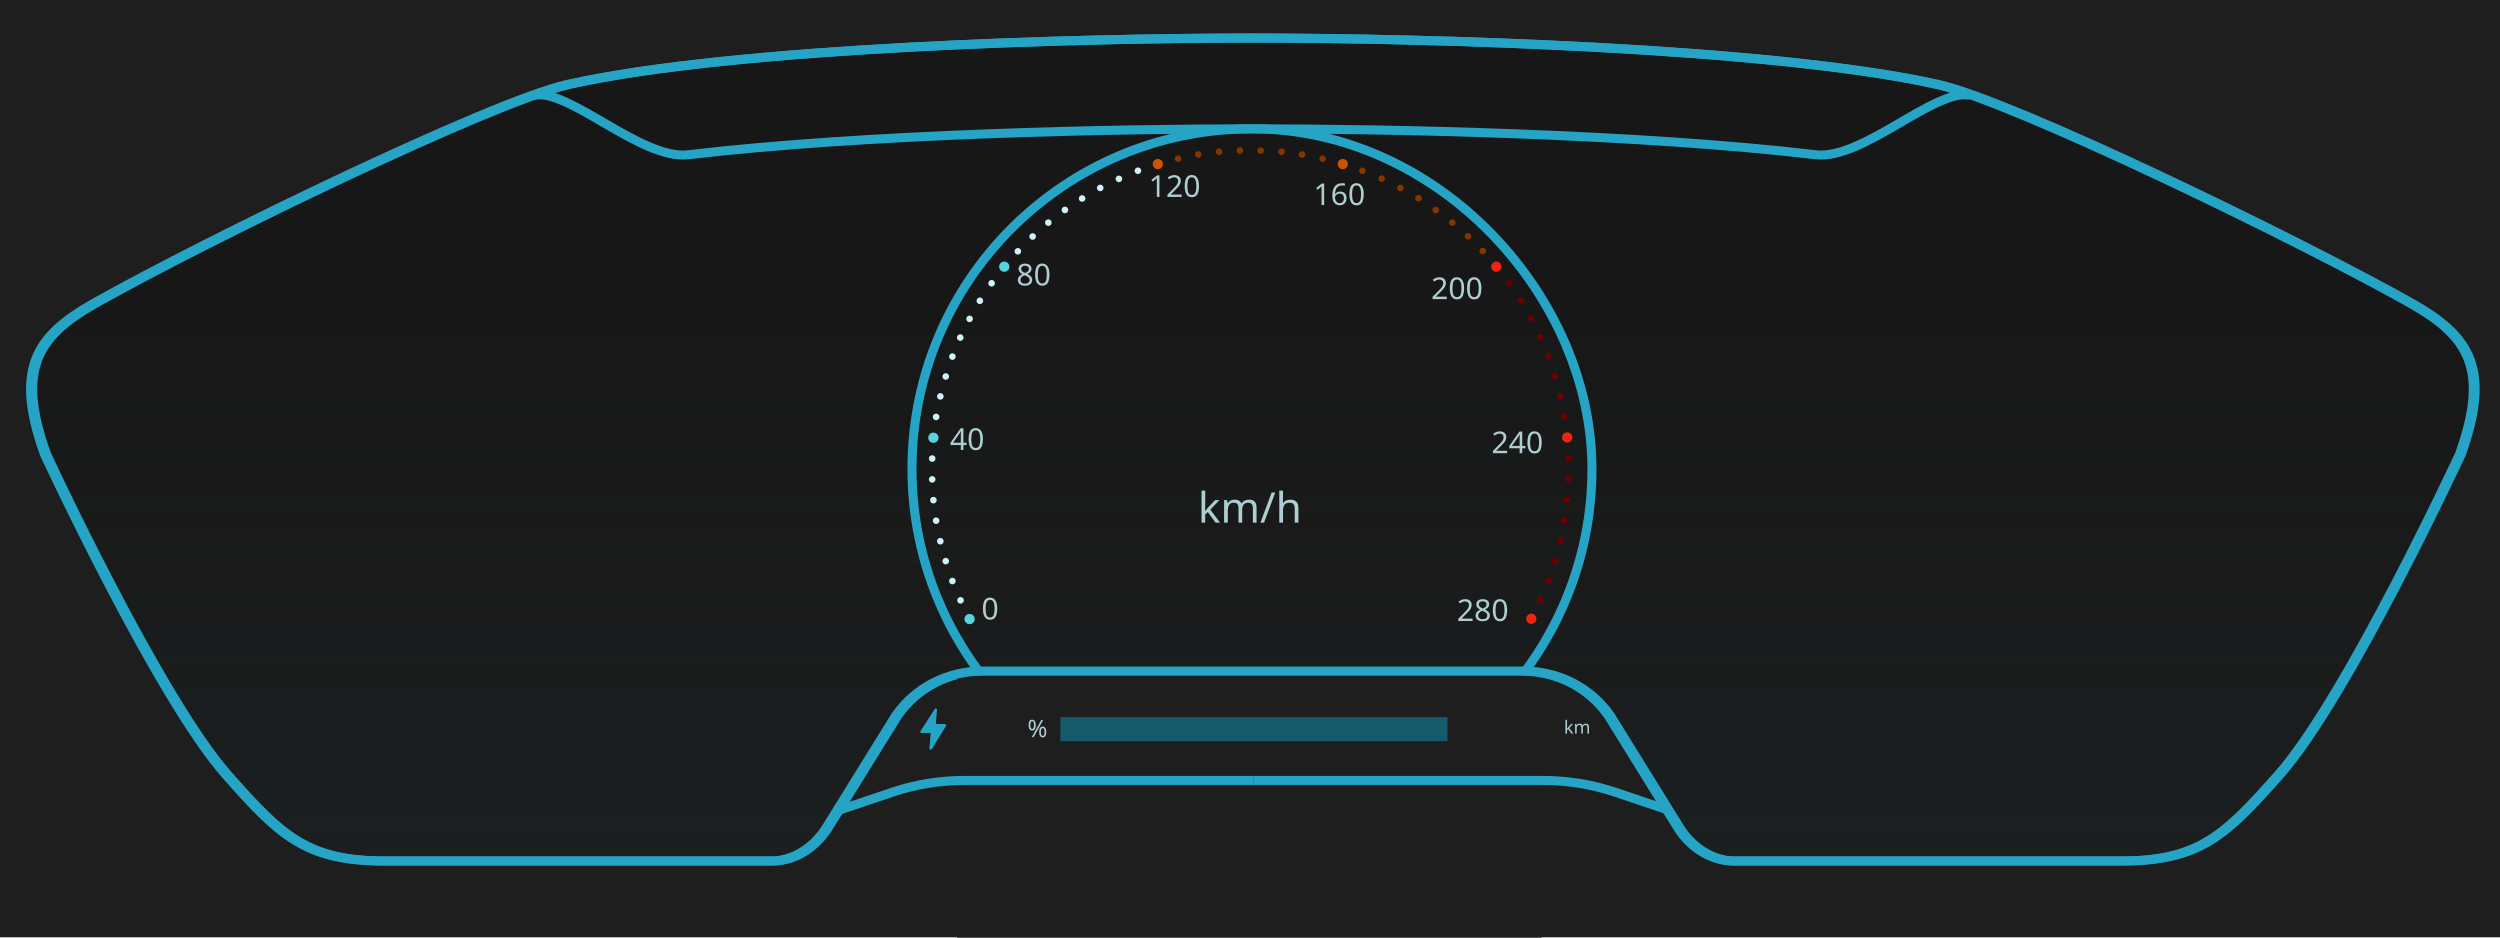
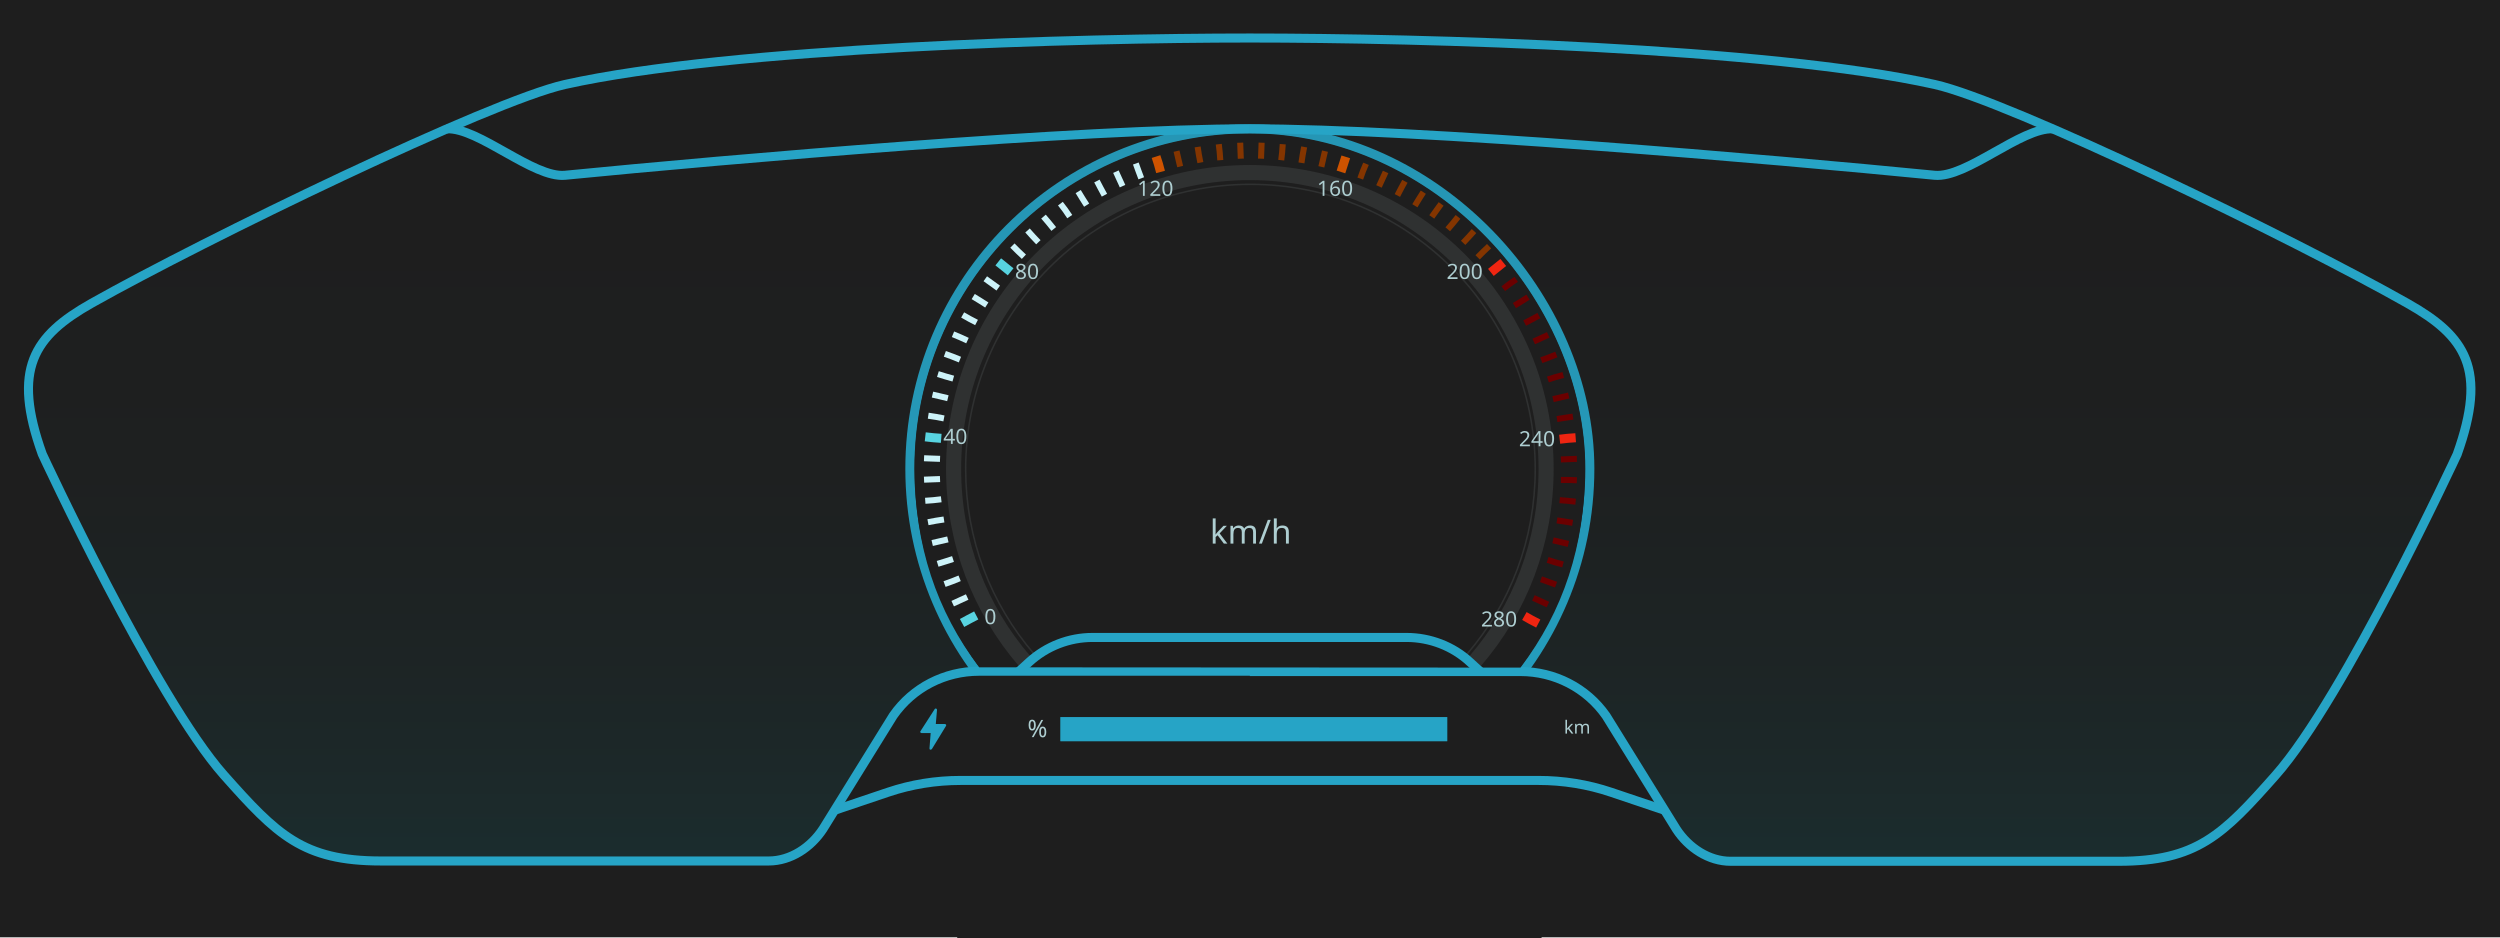
<svg xmlns="http://www.w3.org/2000/svg" version="1.1" x="0px" y="0px" viewBox="0 0 828.7 310.7" style="enable-background:new 0 0 828.7 310.7;" xml:space="preserve">
  <style type="text/css">
	.st0{fill:#1E1E1E;}
- 	.st1{fill:url(#SVGID_1_);stroke:#26A4C6;stroke-width:3;stroke-miterlimit:10;}
- 	.st2{fill:none;stroke:#26A4C6;stroke-width:3;stroke-miterlimit:10;}
- 	.st3{fill:none;stroke:#155B6B;stroke-width:8;stroke-miterlimit:10;}
- 	.st4{display:none;fill:none;stroke:#26A4C6;stroke-width:8;stroke-miterlimit:10;}
- 	.st5{fill:#26A4C6;}
- 	.st6{fill:none;}
- 	.st7{fill:#AECED1;}
- 	.st8{font-family:'Verdana';}
- 	.st9{font-size:8px;}
- 	.st10{font-size:6px;}
- 	.st11{font-family:'Verdana-Italic';}
- 	.st12{font-size:14px;}
- 	.st13{font-size:10px;}
- 	.st14{fill:#CDF3F9;}
- 	.st15{fill:#58D3E0;}
- 	.st16{fill:#CE5300;}
- 	.st17{fill:#843500;}
- 	.st18{fill:#EF2511;}
- 	.st19{fill:#6B0000;}
- 	.st20{display:none;}
- 	.st21{display:inline;fill:none;stroke:#AD6423;stroke-miterlimit:10;}
+ 	.st1{fill:none;stroke:#26A4C6;stroke-width:3;stroke-miterlimit:10;}
+ 	.st2{fill:url(#SVGID_1_);stroke:#26A4C6;stroke-width:3;stroke-miterlimit:10;}
+ 	.st3{opacity:0.26;fill:none;stroke:#616768;stroke-width:5;stroke-miterlimit:10;}
+ 	.st4{opacity:0.26;fill:none;stroke:#616768;stroke-width:0.5;stroke-miterlimit:10;}
+ 	.st5{fill:none;}
+ 	.st6{fill:#AECED1;}
+ 	.st7{font-family:'Verdana-Italic';}
+ 	.st8{font-size:11px;}
+ 	.st9{font-size:7px;}
+ 	.st10{display:none;}
+ 	.st11{display:inline;fill:#CDF3F9;}
+ 	.st12{display:inline;fill:#58D3E0;}
+ 	.st13{display:inline;fill:#CE5300;}
+ 	.st14{display:inline;fill:#843500;}
+ 	.st15{display:inline;fill:#EF2511;}
+ 	.st16{display:inline;fill:#6B0000;}
+ 	.st17{fill:none;stroke:#CDF3F9;stroke-width:2;stroke-miterlimit:10;}
+ 	.st18{fill:none;stroke:#58D3E0;stroke-width:3;stroke-miterlimit:10;}
+ 	.st19{fill:none;stroke:#CE5300;stroke-width:3;stroke-miterlimit:10;}
+ 	.st20{fill:none;stroke:#843500;stroke-width:2;stroke-miterlimit:10;}
+ 	.st21{fill:none;stroke:#EF2511;stroke-width:3;stroke-miterlimit:10;}
+ 	.st22{fill:none;stroke:#6B0000;stroke-width:2;stroke-miterlimit:10;}
+ 	.st23{fill:none;stroke:#155B6B;stroke-width:8;stroke-miterlimit:10;}
+ 	.st24{fill:none;stroke:#26A4C6;stroke-width:8;stroke-miterlimit:10;}
+ 	.st25{fill:#26A4C6;}
+ 	.st26{font-family:'Verdana';}
+ 	.st27{font-size:8px;}
+ 	.st28{font-size:6px;}
+ 	.st29{display:inline;fill:none;stroke:#26A4C6;stroke-miterlimit:10;}
+ 	.st30{display:inline;fill:none;stroke:#55E9F9;stroke-width:2;stroke-miterlimit:10;}
+ 	.st31{display:inline;}
+ 	.st32{fill:none;stroke:#55E9F9;stroke-width:2;stroke-miterlimit:10;}
+ 	.st33{fill:none;stroke:#26A4C6;stroke-miterlimit:10;}
+ 	.st34{display:inline;fill:none;stroke:#C10000;stroke-miterlimit:10;}
+ 	.st35{display:inline;fill:none;stroke:#AD6423;stroke-miterlimit:10;}
</style>
  <g id="Capa_10">
    <rect class="st0" width="828.7" height="310.7" />
  </g>
-   <g id="Capa_3">
-     <g id="Capa_2">
-       <linearGradient id="SVGID_1_" gradientUnits="userSpaceOnUse" x1="415.625" y1="12.567" x2="415.625" y2="285.418">
-         <stop offset="0.3" style="stop-color:#141414;stop-opacity:0.7" />
-         <stop offset="0.706" style="stop-color:#131516;stop-opacity:0.352" />
-         <stop offset="0.858" style="stop-color:#0D1A1D;stop-opacity:0.222" />
-         <stop offset="0.967" style="stop-color:#042329;stop-opacity:0.128" />
-         <stop offset="1" style="stop-color:#00272E;stop-opacity:0.1" />
-       </linearGradient>
-       <path class="st1" d="M415.6,12.6c56.5,0,171.7,3.1,227,15.4c25,5.6,119.2,51.3,156.9,72.5c19.3,10.9,26.5,21.8,16.4,50    c0,0-37.5,80.8-60.2,106.4c-17.5,19.7-26.1,28.5-52.1,28.5H575.1c-7.3,0-14-4.5-18-10.6l-23.3-37.6c-6.5-9.3-17.1-14.7-28.4-14.7    h-89.7c0,0-89.7,0-89.7,0c-11.3,0-21.9,5.4-28.4,14.7l-23.3,37.6c-4,6.1-10.7,10.6-18,10.6H127.7c-26,0-34.6-8.7-52.1-28.5    c-22.7-25.6-60.2-106.4-60.2-106.4c-10.1-28.2-2.9-39.1,16.4-50C69.4,79.3,163.7,33.6,188.7,28C243.9,15.6,359.1,12.6,415.6,12.6z    " />
-       <g id="Capa_6">
-         <path class="st2" d="M302.3,155.4c0-62.2,50.4-112.7,112.7-112.7s112.7,56.1,112.7,112.7c0,62.2-50.4,112.7-112.7,112.7     S302.3,217.6,302.3,155.4z" />
-       </g>
-       <g id="Capa_10_copia">
-         <rect x="317.3" y="223.4" class="st0" width="193.7" height="87.4" />
-       </g>
-     </g>
-     <path class="st2" d="M415,12.6c56.5,0,171.7,3.1,227,15.4c25,5.6,119.2,51.3,156.9,72.5c19.3,10.9,26.5,21.8,16.4,50   c0,0-37.5,80.8-60.2,106.4c-17.5,19.7-26.1,28.5-52.1,28.5H574.4c-7.3,0-14-4.5-18-10.6l-23.3-37.6c-6.5-9.3-17.1-14.7-28.4-14.7   H415c0,0-89.7,0-89.7,0c-11.3,0-21.9,5.4-28.4,14.7l-23.3,37.6c-4,6.1-10.7,10.6-18,10.6H127c-26,0-34.6-8.7-52.1-28.5   c-22.7-25.6-60.2-106.4-60.2-106.4c-10.1-28.2-2.9-39.1,16.4-50C68.8,79.3,163,33.6,188,28C243.3,15.6,358.4,12.6,415,12.6z" />
-     <line class="st3" x1="479.8" y1="241.7" x2="351.5" y2="241.7" />
-     <line class="st4" x1="479.7" y1="241.7" x2="351.5" y2="241.7" />
-     <line class="st4" x1="128.3" y1="0" x2="0" y2="0" />
-     <path class="st5" d="M313.6,240.2c-0.1-0.1-0.2-0.2-0.4-0.2h-3l0.4-4.7c0-0.2-0.1-0.4-0.3-0.4c-0.2-0.1-0.4,0-0.5,0.2l-4.7,7.3   c-0.1,0.1-0.1,0.3,0,0.4s0.2,0.2,0.4,0.2h3l-0.4,5.1c0,0.2,0.1,0.4,0.3,0.4c0,0,0.1,0,0.1,0c0.1,0,0.3-0.1,0.4-0.2l4.7-7.7   C313.6,240.5,313.7,240.3,313.6,240.2L313.6,240.2z" />
-     <rect x="336.4" y="238.3" class="st6" width="16.9" height="9.1" />
-     <text transform="matrix(1 0 0 1 340.5748 244.354)" class="st7 st8 st9">%</text>
-     <g id="Capa_12">
-       <path class="st2" d="M415.6,258.7h-95.8c-8.2,0-16.3,1.3-24,3.9l-17.8,6" />
-       <path class="st2" d="M415.6,258.7h95.8c8.2,0,16.3,1.3,24,3.9l17.8,6" />
-     </g>
-     <rect x="514.5" y="238.6" class="st6" width="16.7" height="9.1" />
-     <text transform="matrix(1 0 0 1 518.3977 243.1646)" class="st7 st8 st10">km</text>
-     <path class="st2" d="M177,31.6c11.4-2.5,35.6,21.5,51.1,19.7c59.5-7,142-8.6,186.9-8.6" />
-     <path class="st2" d="M653,31.6c-11.4-2.5-35.6,21.5-51.1,19.7c-59.5-7-142-8.6-186.9-8.6" />
-   </g>
-   <g id="Capa_11">
-     <rect x="391.9" y="162.6" class="st6" width="47.5" height="18.3" />
-     <text transform="matrix(1 0 0 1 397.0962 173.2545)" class="st7 st11 st12">km/h</text>
-     <rect x="323.8" y="197.7" class="st6" width="9.5" height="9.1" />
-     <text transform="matrix(1 0 0 1 325.3345 205.343)" class="st7 st11 st13">0</text>
-     <rect x="313.4" y="141.5" class="st6" width="15.7" height="9.1" />
-     <text transform="matrix(1 0 0 1 314.8707 149.147)" class="st7 st11 st13">40</text>
-     <rect x="329" y="87" class="st6" width="28.5" height="16.1" />
-     <text transform="matrix(1 0 0 1 336.9251 94.6158)" class="st7 st11 st13">80</text>
-     <rect x="376" y="57.7" class="st6" width="28.5" height="16.1" />
-     <text transform="matrix(1 0 0 1 380.7792 65.2698)" class="st7 st11 st13">120</text>
-     <rect x="430.6" y="60.4" class="st6" width="28.5" height="16.1" />
-     <text transform="matrix(1 0 0 1 435.3805 67.969)" class="st7 st11 st13">160</text>
-     <rect x="469.6" y="91.5" class="st6" width="28.5" height="16.1" />
-     <text transform="matrix(1 0 0 1 474.374 99.1464)" class="st7 st11 st13">200</text>
-     <rect x="489.7" y="142.6" class="st6" width="28.5" height="16.1" />
-     <text transform="matrix(1 0 0 1 494.3864 150.2233)" class="st7 st11 st13">240</text>
-     <rect x="478.2" y="198.2" class="st6" width="28.5" height="16.1" />
-     <text transform="matrix(1 0 0 1 482.9198 205.8414)" class="st7 st11 st13">280</text>
-   </g>
-   <g id="Capa_9">
-     <circle class="st14" cx="309.4" cy="165.8" r="1.1" />
-     <circle class="st14" cx="309" cy="158.9" r="1.1" />
-     <circle class="st14" cx="309" cy="152" r="1.1" />
-     <circle class="st15" cx="309.4" cy="145.1" r="1.7" />
-     <circle class="st14" cx="310.3" cy="138.2" r="1.1" />
-     <circle class="st14" cx="311.7" cy="131.4" r="1.1" />
-     <circle class="st14" cx="313.5" cy="124.8" r="1.1" />
-     <circle class="st14" cx="315.7" cy="118.2" r="1.1" />
-     <circle class="st14" cx="318.3" cy="111.9" r="1.1" />
-     <circle class="st14" cx="321.4" cy="105.7" r="1.1" />
-     <circle class="st14" cx="324.8" cy="99.7" r="1.1" />
-     <circle class="st14" cx="328.7" cy="93.9" r="1.1" />
-     <circle class="st15" cx="332.9" cy="88.4" r="1.7" />
-     <circle class="st14" cx="337.4" cy="83.3" r="1.1" />
-     <circle class="st14" cx="342.3" cy="78.4" r="1.1" />
-     <circle class="st14" cx="347.5" cy="73.8" r="1.1" />
-     <circle class="st14" cx="353" cy="69.6" r="1.1" />
-     <circle class="st14" cx="358.7" cy="65.8" r="1.1" />
-     <circle class="st14" cx="364.7" cy="62.3" r="1.1" />
-     <circle class="st14" cx="370.9" cy="59.3" r="1.1" />
-     <circle class="st14" cx="377.2" cy="56.6" r="1.1" />
-     <circle class="st16" cx="383.8" cy="54.4" r="1.7" />
-     <circle class="st17" cx="390.5" cy="52.6" r="1.1" />
-     <circle class="st17" cx="397.2" cy="51.2" r="1.1" />
-     <circle class="st17" cx="404.1" cy="50.3" r="1.1" />
-     <circle class="st17" cx="411" cy="49.9" r="1.1" />
-     <circle class="st17" cx="417.9" cy="49.9" r="1.1" />
-     <circle class="st17" cx="424.8" cy="50.3" r="1.1" />
-     <circle class="st17" cx="431.6" cy="51.2" r="1.1" />
-     <circle class="st17" cx="438.4" cy="52.6" r="1.1" />
-     <circle class="st16" cx="445.1" cy="54.4" r="1.7" />
-     <circle class="st17" cx="451.6" cy="56.6" r="1.1" />
-     <circle class="st17" cx="458" cy="59.2" r="1.1" />
-     <circle class="st17" cx="464.2" cy="62.3" r="1.1" />
-     <circle class="st17" cx="470.2" cy="65.7" r="1.1" />
-     <circle class="st17" cx="475.9" cy="69.6" r="1.1" />
-     <circle class="st17" cx="481.4" cy="73.8" r="1.1" />
-     <circle class="st17" cx="486.6" cy="78.3" r="1.1" />
-     <circle class="st17" cx="491.5" cy="83.2" r="1.1" />
-     <circle class="st18" cx="496" cy="88.4" r="1.7" />
-     <circle class="st19" cx="500.2" cy="93.9" r="1.1" />
-     <circle class="st19" cx="504.1" cy="99.6" r="1.1" />
-     <circle class="st19" cx="507.5" cy="105.6" r="1.1" />
-     <circle class="st19" cx="510.6" cy="111.8" r="1.1" />
-     <circle class="st19" cx="513.2" cy="118.1" r="1.1" />
-     <circle class="st19" cx="515.4" cy="124.7" r="1.1" />
-     <circle class="st19" cx="517.2" cy="131.4" r="1.1" />
-     <circle class="st19" cx="518.6" cy="138.1" r="1.1" />
-     <circle class="st18" cx="519.5" cy="145" r="1.7" />
-     <circle class="st19" cx="519.9" cy="151.9" r="1.1" />
-     <circle class="st19" cx="519.9" cy="158.8" r="1.1" />
-     <circle class="st19" cx="519.5" cy="165.7" r="1.1" />
-     <circle class="st19" cx="518.6" cy="172.5" r="1.1" />
-     <circle class="st19" cx="517.3" cy="179.3" r="1.1" />
-     <circle class="st19" cx="515.5" cy="186" r="1.1" />
-     <circle class="st19" cx="513.3" cy="192.5" r="1.1" />
-     <circle class="st19" cx="510.6" cy="198.9" r="1.1" />
-     <circle class="st18" cx="507.6" cy="205.1" r="1.7" />
-     <circle class="st15" cx="321.4" cy="205.2" r="1.7" />
-     <circle class="st14" cx="318.4" cy="199" r="1.1" />
-     <circle class="st14" cx="315.7" cy="192.6" r="1.1" />
-     <circle class="st14" cx="313.5" cy="186" r="1.1" />
-     <circle class="st14" cx="311.7" cy="179.4" r="1.1" />
-     <circle class="st14" cx="310.3" cy="172.6" r="1.1" />
-   </g>
-   <g id="Capa_5" class="st20">
-     <line class="st21" x1="414.3" y1="0" x2="414.3" y2="310.7" />
-     <line class="st21" x1="414.3" y1="155.4" x2="828.7" y2="155.4" />
-     <line class="st21" x1="414.3" y1="155.4" x2="797.1" y2="313.9" />
-     <line class="st21" x1="414.3" y1="155.4" x2="707.3" y2="448.3" />
-     <line class="st21" x1="414.3" y1="155.4" x2="121.4" y2="448.3" />
-     <line class="st21" x1="414.3" y1="155.4" x2="0" y2="155.4" />
-     <line class="st21" x1="414.3" y1="155.4" x2="31.5" y2="313.9" />
+   <g id="Capa_21">
+     <g id="Capa_3">
+       <g id="Capa_2">
+         <g id="Capa_6_copia">
+           <path class="st1" d="M301.6,155.4c0-62.2,50.4-112.7,112.7-112.7S527,98.8,527,155.4c0,62.2-50.4,112.7-112.7,112.7      S301.6,217.6,301.6,155.4z" />
+         </g>
+         <g id="Capa_10_copia">
+           <rect x="317.3" y="223.4" class="st0" width="193.7" height="87.6" />
+         </g>
+       </g>
+       <g id="Capa_7">
+         <linearGradient id="SVGID_1_" gradientUnits="userSpaceOnUse" x1="414.325" y1="12.567" x2="414.325" y2="285.418">
+           <stop offset="0" style="stop-color:#1F1F1F;stop-opacity:0.1" />
+           <stop offset="0.263" style="stop-color:#1F2122;stop-opacity:0.1" />
+           <stop offset="0.421" style="stop-color:#1D292A;stop-opacity:0.1" />
+           <stop offset="0.552" style="stop-color:#1A3638;stop-opacity:0.1" />
+           <stop offset="0.667" style="stop-color:#16494D;stop-opacity:0.1" />
+           <stop offset="0.772" style="stop-color:#116167;stop-opacity:0.1" />
+           <stop offset="0.871" style="stop-color:#0B7F87;stop-opacity:0.1" />
+           <stop offset="0.962" style="stop-color:#04A1AD;stop-opacity:0.1" />
+           <stop offset="1" style="stop-color:#00B2BF;stop-opacity:0.1" />
+         </linearGradient>
+         <path class="st2" d="M414.3,222.6H504c11.3,0,21.9,5.4,28.4,14.7l23.3,37.6c4,6.1,10.7,10.6,18,10.6h128.5     c26,0,34.6-8.7,52.1-28.5c22.7-25.6,60.2-106.4,60.2-106.4c10.1-28.2,2.9-39.1-16.4-50C760.5,79.3,666.3,33.6,641.3,28     c-55.3-12.3-170.4-15.4-227-15.4s-171.7,3.1-227,15.4c-25,5.6-119.2,51.3-156.9,72.5c-19.3,10.9-26.5,21.8-16.4,50     c0,0,37.5,80.8,60.2,106.4c17.5,19.7,26.1,28.5,52.1,28.5h128.5c7.3,0,14-4.5,18-10.6l23.3-37.6c6.5-9.3,17.1-14.7,28.4-14.7     H414.3" />
+         <g id="Capa_6">
+           <path class="st0" d="M324.6,221.2c-14.2-18.7-21.4-40.5-21.4-65.7c0-61.4,49.8-111.1,111.1-111.1s111.1,55.3,111.1,111.1      c0,25.3-7.2,47.1-21.4,65.8" />
+         </g>
+         <g id="Capa_19">
+           <path class="st3" d="M339.6,219.1c-14.8-17.2-23.5-39.3-23.5-63.7c0-54.2,44-98.2,98.2-98.2s98.2,44,98.2,98.2      c0,24.4-8.7,46.6-23.5,63.7" />
+           <path class="st4" d="M342.7,216.7c-14.2-16.5-22.6-37.8-22.6-61.2c0-52.1,42.3-94.4,94.4-94.4s94.4,42.3,94.4,94.4      c0,23.5-8.4,44.8-22.6,61.3" />
+         </g>
+         <path class="st1" d="M414.3,42.7c-56.5,0-172.1,10-227,15.4c-10.5,1-28.7-15.9-39.2-15.4" />
+         <path class="st1" d="M414.3,42.7c56.5,0,172.1,10,227,15.4c10.5,1,28.7-15.9,39.2-15.4" />
+       </g>
+       <g id="Capa_11">
+         <rect x="391.9" y="171.8" class="st5" width="47.5" height="18.3" />
+         <text transform="matrix(1 0 0 1 401.0664 180.1878)" class="st6 st7 st8">km/h</text>
+         <rect x="323.8" y="201.6" class="st5" width="9.5" height="9.1" />
+         <text transform="matrix(1 0 0 1 326.2881 206.8985)" class="st6 st7 st9">0</text>
+         <rect x="309.3" y="141.8" class="st5" width="15.7" height="9.1" />
+         <text transform="matrix(1 0 0 1 312.6677 147.1647)" class="st6 st7 st9">40</text>
+         <rect x="326.6" y="87.2" class="st5" width="28.5" height="16.1" />
+         <text transform="matrix(1 0 0 1 336.4229 92.4759)" class="st6 st7 st9">80</text>
+         <rect x="369.4" y="59.6" class="st5" width="28.5" height="16.1" />
+         <text transform="matrix(1 0 0 1 376.9701 64.932)" class="st6 st7 st9">120</text>
+         <rect x="428.9" y="59.6" class="st5" width="28.5" height="16.1" />
+         <text transform="matrix(1 0 0 1 436.5406 64.932)" class="st6 st7 st9">160</text>
+         <rect x="471.9" y="87.2" class="st5" width="28.5" height="16.1" />
+         <text transform="matrix(1 0 0 1 479.5025 92.4759)" class="st6 st7 st9">200</text>
+         <rect x="495.9" y="142.6" class="st5" width="28.5" height="16.1" />
+         <text transform="matrix(1 0 0 1 503.4835 147.9305)" class="st6 st7 st9">240</text>
+         <rect x="483.3" y="202.4" class="st5" width="28.5" height="16.1" />
+         <text transform="matrix(1 0 0 1 490.9022 207.6914)" class="st6 st7 st9">280</text>
+       </g>
+       <g id="Capa_9" class="st10">
+         <circle class="st11" cx="309.3" cy="165.8" r="1.1" />
+         <circle class="st11" cx="308.8" cy="158.9" r="1.1" />
+         <circle class="st11" cx="308.8" cy="152" r="1.1" />
+         <circle class="st12" cx="309.3" cy="145.1" r="1.7" />
+         <circle class="st11" cx="310.2" cy="138.2" r="1.1" />
+         <circle class="st11" cx="311.5" cy="131.4" r="1.1" />
+         <circle class="st11" cx="313.3" cy="124.8" r="1.1" />
+         <circle class="st11" cx="315.5" cy="118.2" r="1.1" />
+         <circle class="st11" cx="318.2" cy="111.9" r="1.1" />
+         <circle class="st11" cx="321.2" cy="105.7" r="1.1" />
+         <circle class="st11" cx="324.7" cy="99.7" r="1.1" />
+         <circle class="st11" cx="328.5" cy="93.9" r="1.1" />
+         <circle class="st12" cx="332.7" cy="88.4" r="1.7" />
+         <circle class="st11" cx="337.3" cy="83.3" r="1.1" />
+         <circle class="st11" cx="342.1" cy="78.4" r="1.1" />
+         <circle class="st11" cx="347.3" cy="73.8" r="1.1" />
+         <circle class="st11" cx="352.8" cy="69.6" r="1.1" />
+         <circle class="st11" cx="358.6" cy="65.8" r="1.1" />
+         <circle class="st11" cx="364.5" cy="62.3" r="1.1" />
+         <circle class="st11" cx="370.7" cy="59.3" r="1.1" />
+         <circle class="st11" cx="377.1" cy="56.6" r="1.1" />
+         <circle class="st13" cx="383.6" cy="54.4" r="1.7" />
+         <circle class="st14" cx="390.3" cy="52.6" r="1.1" />
+         <circle class="st14" cx="397.1" cy="51.2" r="1.1" />
+         <circle class="st14" cx="403.9" cy="50.3" r="1.1" />
+         <circle class="st14" cx="410.8" cy="49.9" r="1.1" />
+         <circle class="st14" cx="417.7" cy="49.9" r="1.1" />
+         <circle class="st14" cx="424.6" cy="50.3" r="1.1" />
+         <circle class="st14" cx="431.5" cy="51.2" r="1.1" />
+         <circle class="st14" cx="438.2" cy="52.6" r="1.1" />
+         <circle class="st13" cx="444.9" cy="54.4" r="1.7" />
+         <circle class="st14" cx="451.5" cy="56.6" r="1.1" />
+         <circle class="st14" cx="457.8" cy="59.2" r="1.1" />
+         <circle class="st14" cx="464" cy="62.3" r="1.1" />
+         <circle class="st14" cx="470" cy="65.7" r="1.1" />
+         <circle class="st14" cx="475.8" cy="69.6" r="1.1" />
+         <circle class="st14" cx="481.2" cy="73.8" r="1.1" />
+         <circle class="st14" cx="486.4" cy="78.3" r="1.1" />
+         <circle class="st14" cx="491.3" cy="83.2" r="1.1" />
+         <circle class="st15" cx="495.9" cy="88.4" r="1.7" />
+         <circle class="st16" cx="500.1" cy="93.9" r="1.1" />
+         <circle class="st16" cx="503.9" cy="99.6" r="1.1" />
+         <circle class="st16" cx="507.4" cy="105.6" r="1.1" />
+         <circle class="st16" cx="510.4" cy="111.8" r="1.1" />
+         <circle class="st16" cx="513.1" cy="118.1" r="1.1" />
+         <circle class="st16" cx="515.3" cy="124.7" r="1.1" />
+         <circle class="st16" cx="517.1" cy="131.4" r="1.1" />
+         <circle class="st16" cx="518.4" cy="138.1" r="1.1" />
+         <circle class="st15" cx="519.3" cy="145" r="1.7" />
+         <circle class="st16" cx="519.8" cy="151.9" r="1.1" />
+         <circle class="st16" cx="519.8" cy="158.8" r="1.1" />
+         <circle class="st16" cx="519.4" cy="165.7" r="1.1" />
+         <circle class="st16" cx="518.5" cy="172.5" r="1.1" />
+         <circle class="st16" cx="517.1" cy="179.3" r="1.1" />
+         <circle class="st16" cx="515.3" cy="186" r="1.1" />
+         <circle class="st16" cx="513.1" cy="192.5" r="1.1" />
+         <circle class="st16" cx="510.5" cy="198.9" r="1.1" />
+         <circle class="st15" cx="507.4" cy="205.1" r="1.7" />
+         <circle class="st12" cx="321.3" cy="205.2" r="1.7" />
+         <circle class="st11" cx="318.2" cy="199" r="1.1" />
+         <circle class="st11" cx="315.6" cy="192.6" r="1.1" />
+         <circle class="st11" cx="313.3" cy="186" r="1.1" />
+         <circle class="st11" cx="311.6" cy="179.4" r="1.1" />
+         <circle class="st11" cx="310.2" cy="172.6" r="1.1" />
+       </g>
+       <g id="Capa_23">
+         <polyline class="st17" points="306.3,151.9 308.9,152 311.6,152.1    " />
+         <polyline class="st18" points="306.7,144.8 309.4,145.1 312,145.3    " />
+         <polyline class="st17" points="307.7,137.8 310.3,138.2 312.9,138.7    " />
+         <polyline class="st17" points="309.1,130.8 311.7,131.4 314.2,132    " />
+         <polyline class="st17" points="310.9,124 313.5,124.8 316,125.5    " />
+         <polyline class="st17" points="313.2,117.3 315.7,118.2 318.2,119.2    " />
+         <polyline class="st17" points="315.9,110.8 318.3,111.8 320.7,112.9    " />
+         <polyline class="st17" points="319.1,104.4 321.4,105.7 323.7,106.9    " />
+         <polyline class="st17" points="322.6,98.3 324.9,99.7 327.1,101.1    " />
+         <polyline class="st17" points="326.6,92.4 328.7,93.9 330.9,95.5    " />
+         <polyline class="st18" points="330.9,86.8 332.9,88.4 335,90.1    " />
+         <polyline class="st17" points="335.6,81.4 337.5,83.3 339.4,85.1    " />
+         <polyline class="st17" points="340.6,76.4 342.4,78.4 344.2,80.3    " />
+         <polyline class="st17" points="345.9,71.8 347.6,73.8 349.3,75.9    " />
+         <polyline class="st17" points="351.5,67.5 353.1,69.6 354.6,71.8    " />
+         <polyline class="st17" points="357.4,63.5 358.8,65.8 360.2,68    " />
+         <polyline class="st17" points="363.6,60 364.8,62.3 366.1,64.7    " />
+         <polyline class="st17" points="369.9,56.9 371,59.3 372.1,61.7    " />
+         <polyline class="st17" points="376.5,54.2 377.4,56.7 378.3,59.1    " />
+         <polyline class="st19" points="383.2,51.9 384,54.4 384.7,57    " />
+         <polyline class="st20" points="390,50.1 390.6,52.7 391.2,55.2    " />
+         <polyline class="st20" points="397,48.7 397.4,51.3 397.9,53.9    " />
+         <polyline class="st20" points="404,47.8 404.3,50.4 404.5,53.1    " />
+         <polyline class="st20" points="411.1,47.3 411.2,50 411.3,52.6    " />
+         <polyline class="st20" points="418.2,47.3 418.1,50 418,52.6    " />
+         <polyline class="st20" points="425.2,47.8 425,50.5 424.7,53.1    " />
+         <polyline class="st20" points="432.3,48.7 431.8,51.4 431.4,54    " />
+         <polyline class="st20" points="439.2,50.1 438.6,52.7 438,55.3    " />
+         <polyline class="st19" points="446.1,52 445.3,54.5 444.5,57    " />
+         <polyline class="st20" points="452.8,54.3 451.8,56.7 450.9,59.2    " />
+         <polyline class="st20" points="459.3,57 458.2,59.4 457.1,61.8    " />
+         <polyline class="st20" points="465.7,60.1 464.4,62.5 463.2,64.8    " />
+         <polyline class="st20" points="471.8,63.7 470.4,65.9 469,68.2    " />
+         <polyline class="st20" points="477.7,67.6 476.1,69.8 474.6,71.9    " />
+         <polyline class="st20" points="483.3,71.9 481.6,74 479.9,76    " />
+         <polyline class="st20" points="488.6,76.6 486.8,78.6 485,80.5    " />
+         <polyline class="st20" points="493.6,81.6 491.7,83.4 489.8,85.3    " />
+         <polyline class="st21" points="498.3,87 496.2,88.7 494.2,90.3    " />
+         <polyline class="st22" points="502.6,92.6 500.4,94.1 498.3,95.7    " />
+         <polyline class="st22" points="506.5,98.5 504.3,99.9 502,101.3    " />
+         <polyline class="st22" points="510.1,104.6 507.7,105.9 505.4,107.1    " />
+         <polyline class="st22" points="513.2,111 510.8,112.1 508.4,113.2    " />
+         <polyline class="st22" points="515.9,117.5 513.4,118.5 510.9,119.4    " />
+         <polyline class="st22" points="518.2,124.3 515.6,125 513.1,125.8    " />
+         <polyline class="st22" points="520,131.1 517.4,131.7 514.8,132.3    " />
+         <polyline class="st22" points="521.4,138.1 518.7,138.5 516.1,138.9    " />
+         <polyline class="st21" points="522.3,145.1 519.6,145.3 517,145.6    " />
+         <polyline class="st22" points="522.7,152.1 520.1,152.2 517.4,152.3    " />
+         <polyline class="st22" points="522.7,159.2 520.1,159.1 517.4,159.1    " />
+         <polyline class="st22" points="522.3,166.3 519.6,166 517,165.8    " />
+         <polyline class="st22" points="521.3,173.3 518.7,172.9 516.1,172.5    " />
+         <polyline class="st22" points="519.9,180.3 517.3,179.7 514.8,179.1    " />
+         <polyline class="st22" points="518.1,187.1 515.5,186.4 513,185.6    " />
+         <polyline class="st22" points="515.8,193.8 513.3,192.9 510.8,192    " />
+         <polyline class="st22" points="513.1,200.4 510.7,199.3 508.3,198.2    " />
+         <polyline class="st21" points="509.9,206.7 507.6,205.5 505.3,204.2    " />
+         <polyline class="st17" points="477.5,243.7 475.9,241.5 474.4,239.4    " />
+         <polyline class="st18" points="318.9,206.5 321.3,205.2 323.6,204    " />
+         <polyline class="st17" points="315.8,200.1 318.2,199 320.6,197.9    " />
+         <polyline class="st17" points="313.1,193.6 315.6,192.7 318.1,191.7    " />
+         <polyline class="st17" points="310.8,186.9 313.4,186.1 315.9,185.3    " />
+         <polyline class="st17" points="309,180 311.6,179.4 314.2,178.8    " />
+         <polyline class="st17" points="307.6,173.1 310.3,172.6 312.9,172.2    " />
+         <polyline class="st17" points="306.7,166 309.4,165.8 312,165.5    " />
+         <polyline class="st17" points="306.3,159 308.9,158.9 311.6,158.8    " />
+       </g>
+       <g id="Capa_20">
+ 		</g>
+       <line class="st23" x1="479.8" y1="241.7" x2="351.5" y2="241.7" />
+       <line class="st24" x1="479.7" y1="241.7" x2="351.5" y2="241.7" />
+       <path class="st25" d="M313.6,240.2c-0.1-0.1-0.2-0.2-0.4-0.2h-3l0.4-4.7c0-0.2-0.1-0.4-0.3-0.4c-0.2-0.1-0.4,0-0.5,0.2l-4.7,7.3    c-0.1,0.1-0.1,0.3,0,0.4s0.2,0.2,0.4,0.2h3l-0.4,5.1c0,0.2,0.1,0.4,0.3,0.4c0,0,0.1,0,0.1,0c0.1,0,0.3-0.1,0.4-0.2l4.7-7.7    C313.6,240.5,313.7,240.3,313.6,240.2L313.6,240.2z" />
+       <rect x="336.4" y="238.3" class="st5" width="16.9" height="9.1" />
+       <text transform="matrix(1 0 0 1 340.5748 244.354)" class="st6 st26 st27">%</text>
+       <g id="Capa_12">
+         <path class="st1" d="M551.8,268.6l-17.8-6c-7.7-2.6-15.9-3.9-24-3.9h-95.8h-95.8c-8.2,0-16.3,1.3-24,3.9l-17.8,6" />
+       </g>
+       <rect x="514.5" y="238.6" class="st5" width="16.7" height="9.1" />
+       <text transform="matrix(1 0 0 1 518.3977 243.1646)" class="st6 st26 st28">km</text>
+     </g>
+     <g id="Capa_13" class="st10">
+       <circle class="st29" cx="414.3" cy="155.4" r="55.8" />
+       <line class="st30" x1="354.7" y1="155.4" x2="305.2" y2="155.4" />
+       <g id="Capa_14" class="st31">
+         <line class="st32" x1="305.2" y1="155.4" x2="354.8" y2="153.4" />
+         <line class="st32" x1="305.2" y1="155.4" x2="354.8" y2="157.4" />
+         <path class="st33" d="M354.7,155.4c0,0,0-5.4,0.7-7c0.7-1.7,4.3-5,4.3-5" />
+         <path class="st33" d="M354.7,155.4c0,0,0,5.4,0.7,7c0.7,1.7,4.3,5,4.3,5" />
+       </g>
+     </g>
+     <g id="Capa_22">
+       <path class="st1" d="M490.7,222.6l-3.4-3.1c-5.7-5.3-13.3-8.2-21.1-8.2h-52h-52c-7.8,0-15.3,2.9-21.1,8.2l-3.4,3.1" />
+     </g>
+   </g>
+   <g id="Capa_13_copia_2">
+ </g>
+   <g id="Capa_13_copia" class="st10">
+     <g id="Capa_14_copia_2" class="st31">
+       <line class="st32" x1="99.4" y1="0" x2="55.9" y2="2" />
+       <line class="st32" x1="99.4" y1="0" x2="55.9" y2="-2" />
+     </g>
+     <circle class="st29" cx="0.1" cy="0" r="52.4" />
+     <line class="st30" x1="56" y1="0" x2="99.4" y2="0" />
+     <g id="Capa_14_copia" class="st31">
+       <path class="st33" d="M56,0c0,0,0-5.4-0.7-7c-0.7-1.7-4.3-5-4.3-5" />
+       <path class="st33" d="M56,0c0,0,0,5.4-0.7,7c-0.7,1.7-4.3,5-4.3,5" />
+     </g>
+   </g>
+   <g id="Capa_3_copia_2" class="st10">
+     <path class="st34" d="M414.3,12.4c0,0-173.8,8.4-226.1,19.1C155.8,38.1,76.3,78,50,94.4C27.2,108.7,5.3,120.2,13,147   c14.6,50.3,69.3,144,103.8,144l136.7-0.2c8.9,0.3,20.8-7.2,26.5-17.2l19.3-32.1c7.3-10.6,16.4-13.5,27.8-13.5h86.9" />
+   </g>
+   <g id="Capa_5" class="st10">
+     <line class="st35" x1="414.3" y1="0" x2="414.3" y2="310.7" />
+     <line class="st35" x1="414.3" y1="155.4" x2="828.7" y2="155.4" />
+     <line class="st35" x1="414.3" y1="155.4" x2="797.1" y2="313.9" />
+     <line class="st35" x1="414.3" y1="155.4" x2="707.3" y2="448.3" />
+     <line class="st35" x1="414.3" y1="155.4" x2="121.4" y2="448.3" />
+     <line class="st35" x1="414.3" y1="155.4" x2="0" y2="155.4" />
+     <line class="st35" x1="414.3" y1="155.4" x2="31.5" y2="313.9" />
  </g>
</svg>
